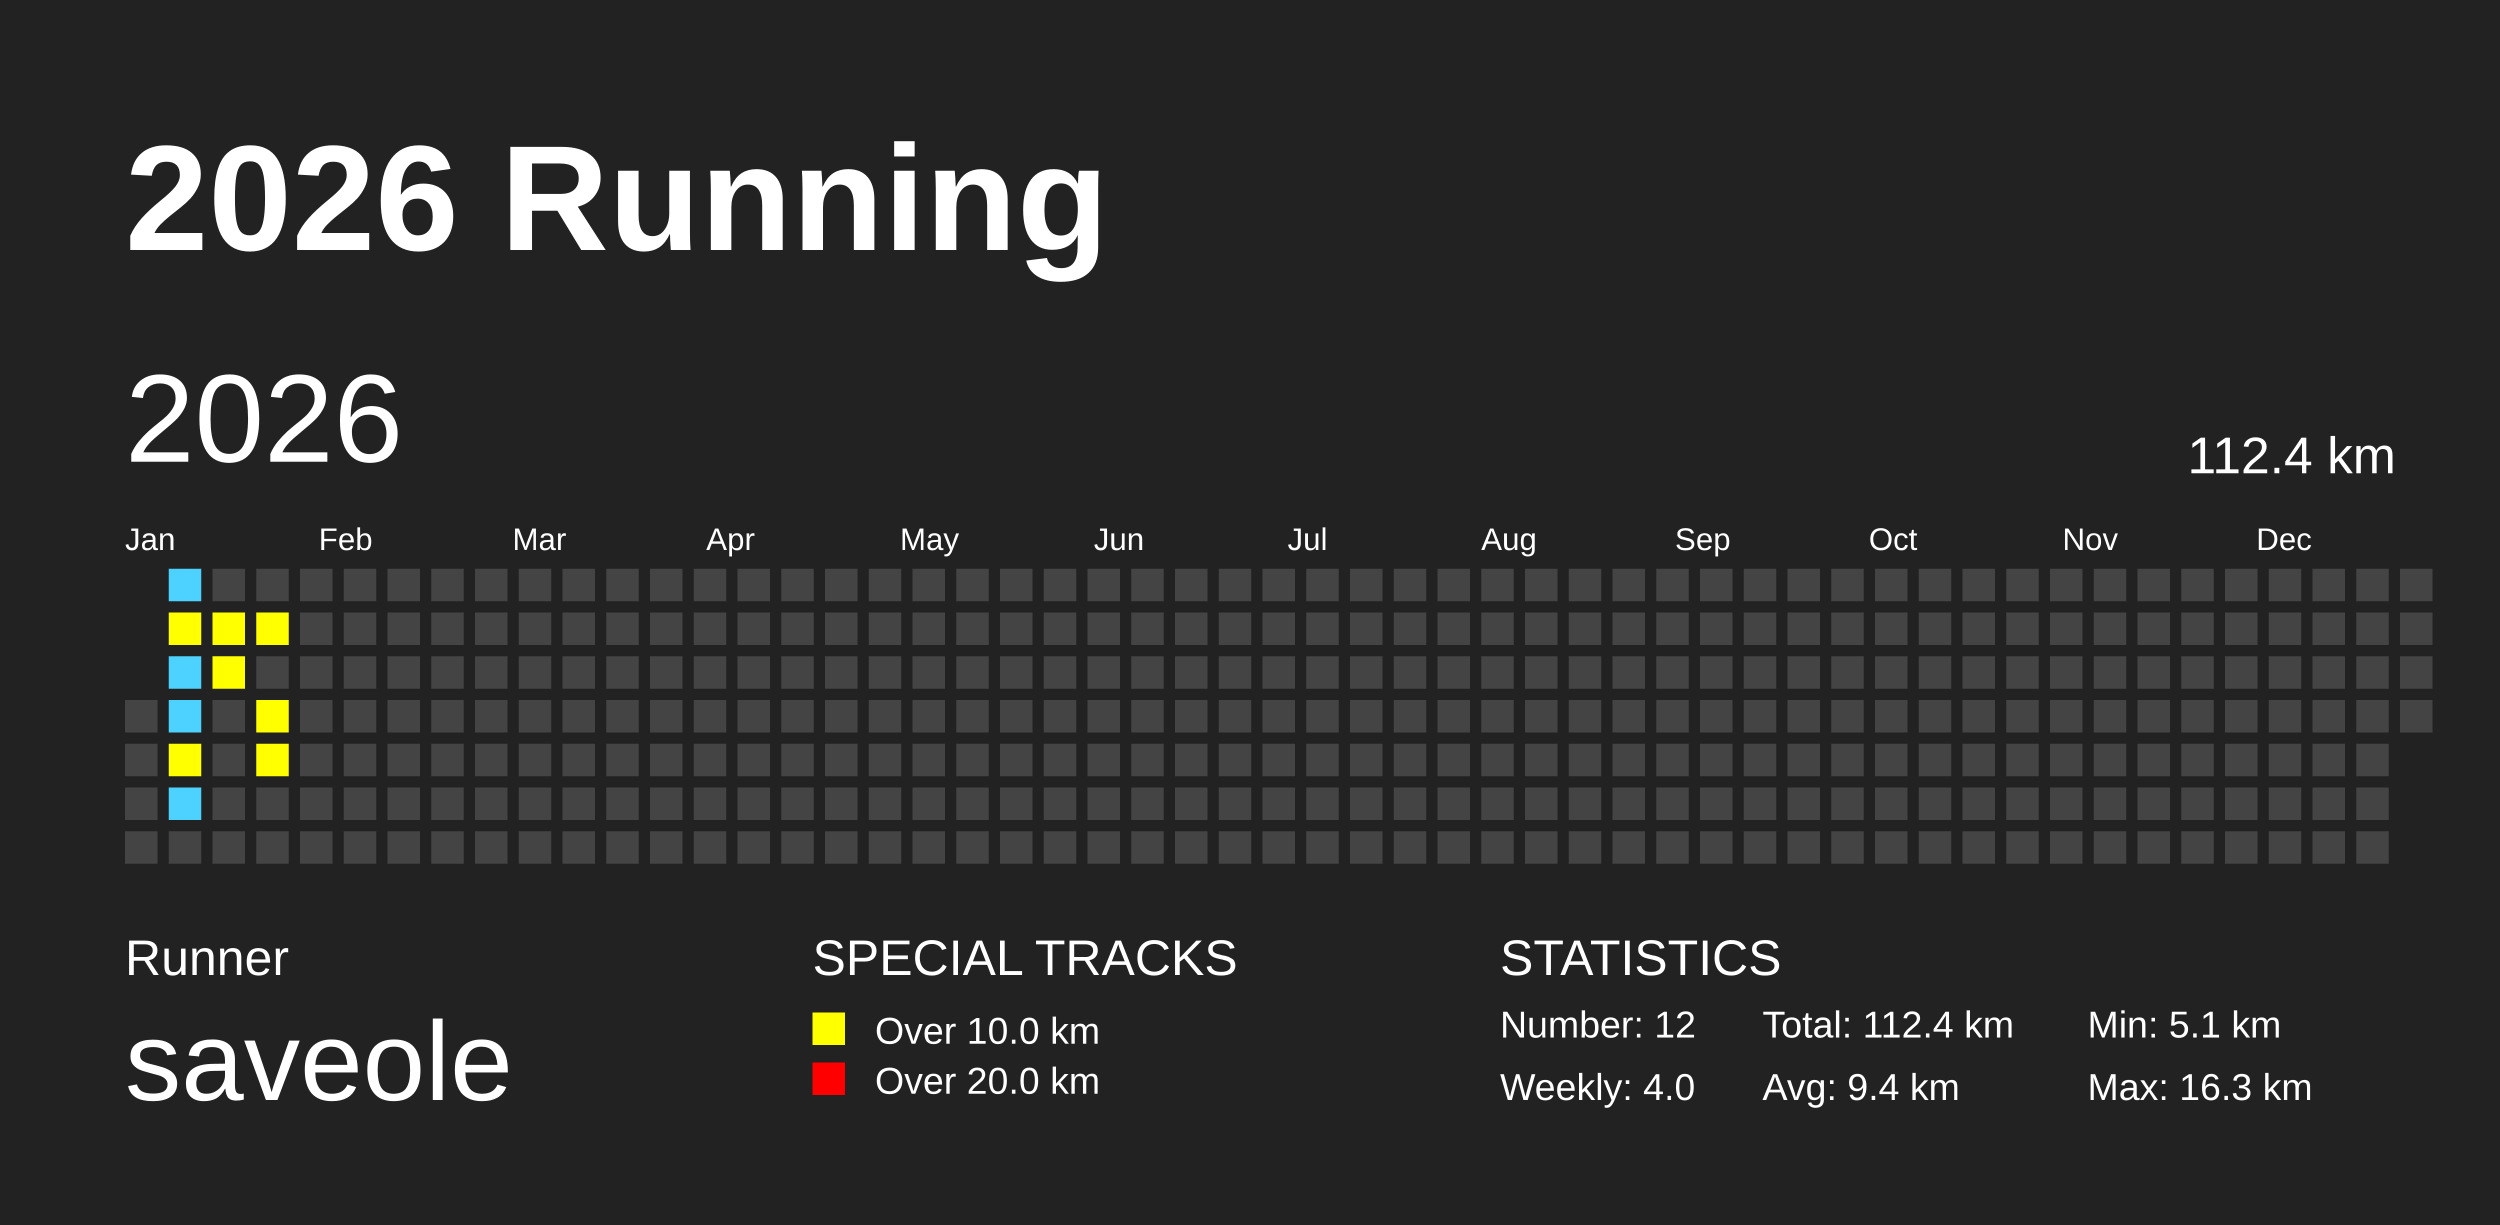
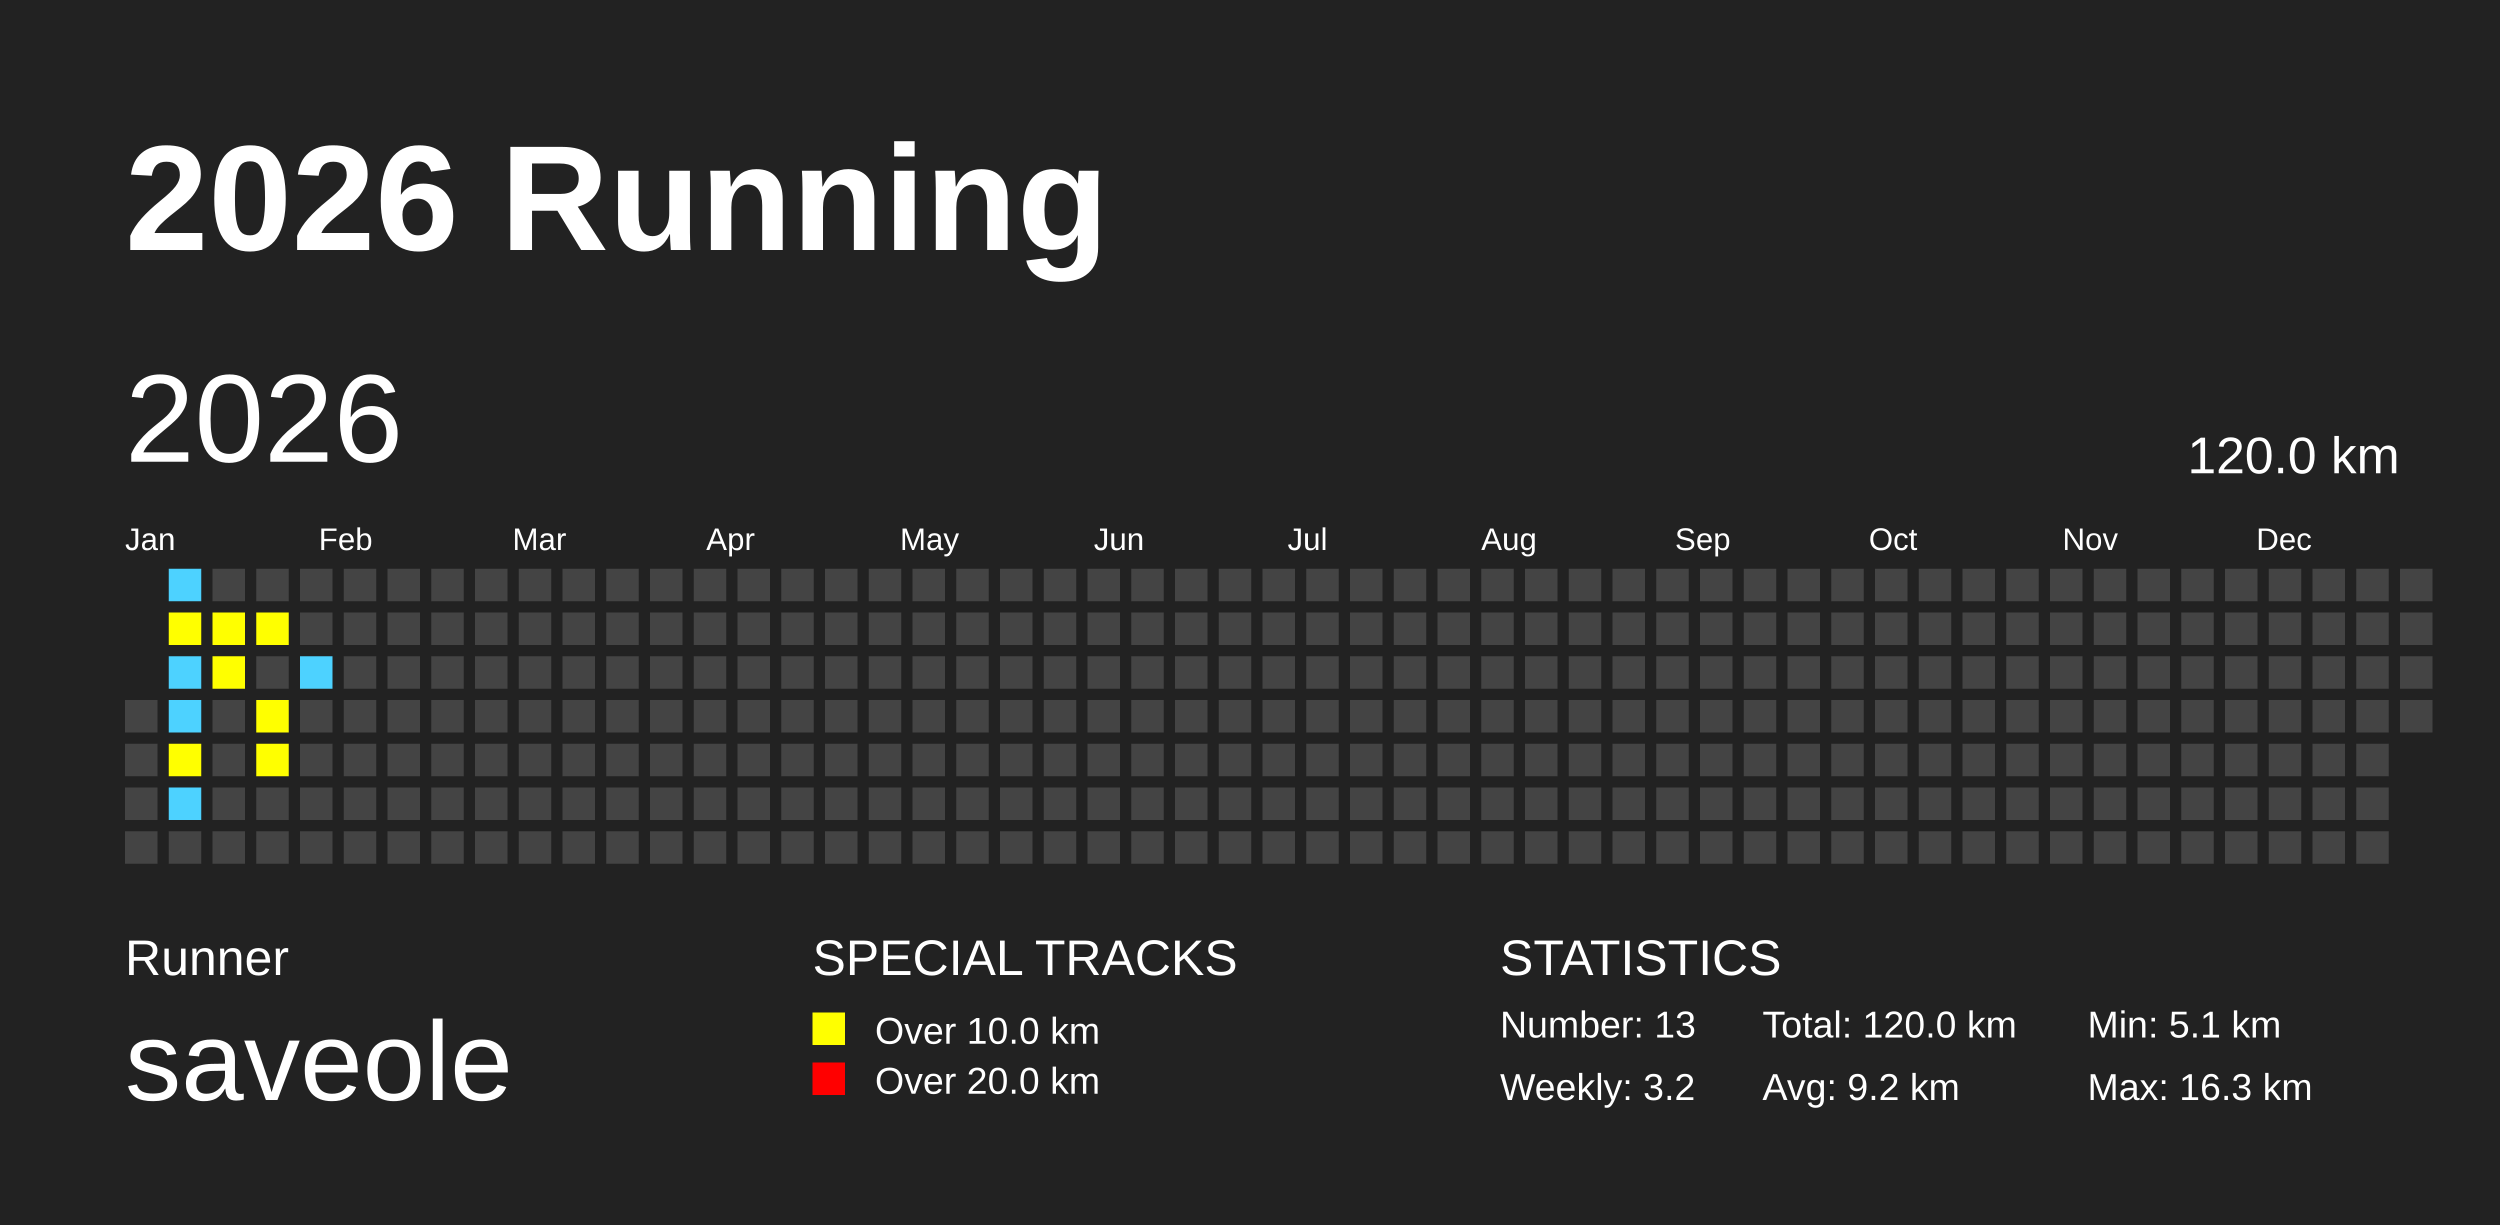
<svg xmlns="http://www.w3.org/2000/svg" baseProfile="full" height="98mm" version="1.1" viewBox="0,0,200,98" width="200mm">
  <defs />
  <rect fill="#222222" height="98" width="200" x="0" y="0" />
  <text fill="#FFFFFF" style="font-size:12px; font-family:Arial; font-weight:bold;" x="10" y="20">2026 Running</text>
  <text fill="#FFFFFF" style="font-size:4px; font-family:Arial" x="10" y="78">Runner</text>
  <text fill="#FFFFFF" style="font-size:9px; font-family:Arial" x="10" y="88">saveole</text>
  <text fill="#FFFFFF" style="font-size:4px; font-family:Arial" x="65" y="78">SPECIAL TRACKS</text>
  <rect fill="yellow" height="2.6" width="2.6" x="65" y="81" />
  <text fill="#FFFFFF" style="font-size:3px; font-family:Arial" x="70" y="83.5">Over 10.0 km</text>
  <rect fill="red" height="2.6" width="2.6" x="65" y="85" />
  <text fill="#FFFFFF" style="font-size:3px; font-family:Arial" x="70" y="87.5">Over 20.0 km</text>
  <text fill="#FFFFFF" style="font-size:4px; font-family:Arial" x="120" y="78">STATISTICS</text>
-   <text fill="#FFFFFF" style="font-size:3px; font-family:Arial" x="120" y="83">Number: 12</text>
-   <text fill="#FFFFFF" style="font-size:3px; font-family:Arial" x="120" y="88">Weekly: 4.0</text>
-   <text fill="#FFFFFF" style="font-size:3px; font-family:Arial" x="141" y="83">Total: 112.4 km</text>
-   <text fill="#FFFFFF" style="font-size:3px; font-family:Arial" x="141" y="88">Avg: 9.4 km</text>
+   <text fill="#FFFFFF" style="font-size:3px; font-family:Arial" x="120" y="83">Number: 13</text>
+   <text fill="#FFFFFF" style="font-size:3px; font-family:Arial" x="120" y="88">Weekly: 3.2</text>
+   <text fill="#FFFFFF" style="font-size:3px; font-family:Arial" x="141" y="83">Total: 120.0 km</text>
+   <text fill="#FFFFFF" style="font-size:3px; font-family:Arial" x="141" y="88">Avg: 9.2 km</text>
  <text fill="#FFFFFF" style="font-size:3px; font-family:Arial" x="167" y="83">Min: 5.1 km</text>
  <text fill="#FFFFFF" style="font-size:3px; font-family:Arial" x="167" y="88">Max: 16.3 km</text>
  <text dominant-baseline="hanging" fill="#FFFFFF" style="font-size:10.0px; font-family:Arial;" x="10" y="30">2026</text>
-   <text dominant-baseline="hanging" fill="#FFFFFF" style="font-size:4.125px; font-family:Arial;" x="175" y="35">112.4 km</text>
+   <text dominant-baseline="hanging" fill="#FFFFFF" style="font-size:4.125px; font-family:Arial;" x="175" y="35">120.0 km</text>
  <text fill="#FFFFFF" style="font-size:2.5px; font-family:Arial" x="10.0" y="44">Jan</text>
  <text fill="#FFFFFF" style="font-size:2.5px; font-family:Arial" x="25.5" y="44">Feb</text>
  <text fill="#FFFFFF" style="font-size:2.5px; font-family:Arial" x="41.0" y="44">Mar</text>
  <text fill="#FFFFFF" style="font-size:2.5px; font-family:Arial" x="56.5" y="44">Apr</text>
  <text fill="#FFFFFF" style="font-size:2.5px; font-family:Arial" x="72.0" y="44">May</text>
  <text fill="#FFFFFF" style="font-size:2.5px; font-family:Arial" x="87.5" y="44">Jun</text>
  <text fill="#FFFFFF" style="font-size:2.5px; font-family:Arial" x="103.0" y="44">Jul</text>
  <text fill="#FFFFFF" style="font-size:2.5px; font-family:Arial" x="118.5" y="44">Aug</text>
  <text fill="#FFFFFF" style="font-size:2.5px; font-family:Arial" x="134.0" y="44">Sep</text>
  <text fill="#FFFFFF" style="font-size:2.5px; font-family:Arial" x="149.5" y="44">Oct</text>
  <text fill="#FFFFFF" style="font-size:2.5px; font-family:Arial" x="165.0" y="44">Nov</text>
  <text fill="#FFFFFF" style="font-size:2.5px; font-family:Arial" x="180.5" y="44">Dec</text>
  <rect fill="#444444" height="2.6" width="2.6" x="10.0" y="56.0" />
  <rect fill="#444444" height="2.6" width="2.6" x="10.0" y="59.5" />
  <rect fill="#444444" height="2.6" width="2.6" x="10.0" y="63.0" />
  <rect fill="#444444" height="2.6" width="2.6" x="10.0" y="66.5" />
  <rect fill="#4DD2FF" height="2.6" width="2.6" x="13.5" y="45.5" />
  <rect fill="yellow" height="2.6" width="2.6" x="13.5" y="49.0" />
  <rect fill="#4DD2FF" height="2.6" width="2.6" x="13.5" y="52.5" />
  <rect fill="#4DD2FF" height="2.6" width="2.6" x="13.5" y="56.0" />
  <rect fill="yellow" height="2.6" width="2.6" x="13.5" y="59.5" />
  <rect fill="#4DD2FF" height="2.6" width="2.6" x="13.5" y="63.0" />
  <rect fill="#444444" height="2.6" width="2.6" x="13.5" y="66.5" />
  <rect fill="#444444" height="2.6" width="2.6" x="17.0" y="45.5" />
  <rect fill="yellow" height="2.6" width="2.6" x="17.0" y="49.0" />
  <rect fill="yellow" height="2.6" width="2.6" x="17.0" y="52.5" />
  <rect fill="#444444" height="2.6" width="2.6" x="17.0" y="56.0" />
  <rect fill="#444444" height="2.6" width="2.6" x="17.0" y="59.5" />
  <rect fill="#444444" height="2.6" width="2.6" x="17.0" y="63.0" />
  <rect fill="#444444" height="2.6" width="2.6" x="17.0" y="66.5" />
  <rect fill="#444444" height="2.6" width="2.6" x="20.5" y="45.5" />
  <rect fill="yellow" height="2.6" width="2.6" x="20.5" y="49.0" />
  <rect fill="#444444" height="2.6" width="2.6" x="20.5" y="52.5" />
  <rect fill="yellow" height="2.6" width="2.6" x="20.5" y="56.0" />
  <rect fill="yellow" height="2.6" width="2.6" x="20.5" y="59.5" />
  <rect fill="#444444" height="2.6" width="2.6" x="20.5" y="63.0" />
  <rect fill="#444444" height="2.6" width="2.6" x="20.5" y="66.5" />
  <rect fill="#444444" height="2.6" width="2.6" x="24.0" y="45.5" />
  <rect fill="#444444" height="2.6" width="2.6" x="24.0" y="49.0" />
-   <rect fill="#444444" height="2.6" width="2.6" x="24.0" y="52.5" />
+   <rect fill="#4DD2FF" height="2.6" width="2.6" x="24.0" y="52.5" />
  <rect fill="#444444" height="2.6" width="2.6" x="24.0" y="56.0" />
  <rect fill="#444444" height="2.6" width="2.6" x="24.0" y="59.5" />
  <rect fill="#444444" height="2.6" width="2.6" x="24.0" y="63.0" />
  <rect fill="#444444" height="2.6" width="2.6" x="24.0" y="66.5" />
  <rect fill="#444444" height="2.6" width="2.6" x="27.5" y="45.5" />
  <rect fill="#444444" height="2.6" width="2.6" x="27.5" y="49.0" />
  <rect fill="#444444" height="2.6" width="2.6" x="27.5" y="52.5" />
  <rect fill="#444444" height="2.6" width="2.6" x="27.5" y="56.0" />
  <rect fill="#444444" height="2.6" width="2.6" x="27.5" y="59.5" />
  <rect fill="#444444" height="2.6" width="2.6" x="27.5" y="63.0" />
  <rect fill="#444444" height="2.6" width="2.6" x="27.5" y="66.5" />
  <rect fill="#444444" height="2.6" width="2.6" x="31.0" y="45.5" />
  <rect fill="#444444" height="2.6" width="2.6" x="31.0" y="49.0" />
  <rect fill="#444444" height="2.6" width="2.6" x="31.0" y="52.5" />
  <rect fill="#444444" height="2.6" width="2.6" x="31.0" y="56.0" />
  <rect fill="#444444" height="2.6" width="2.6" x="31.0" y="59.5" />
  <rect fill="#444444" height="2.6" width="2.6" x="31.0" y="63.0" />
  <rect fill="#444444" height="2.6" width="2.6" x="31.0" y="66.5" />
  <rect fill="#444444" height="2.6" width="2.6" x="34.5" y="45.5" />
  <rect fill="#444444" height="2.6" width="2.6" x="34.5" y="49.0" />
  <rect fill="#444444" height="2.6" width="2.6" x="34.5" y="52.5" />
  <rect fill="#444444" height="2.6" width="2.6" x="34.5" y="56.0" />
  <rect fill="#444444" height="2.6" width="2.6" x="34.5" y="59.5" />
  <rect fill="#444444" height="2.6" width="2.6" x="34.5" y="63.0" />
  <rect fill="#444444" height="2.6" width="2.6" x="34.5" y="66.5" />
  <rect fill="#444444" height="2.6" width="2.6" x="38.0" y="45.5" />
  <rect fill="#444444" height="2.6" width="2.6" x="38.0" y="49.0" />
  <rect fill="#444444" height="2.6" width="2.6" x="38.0" y="52.5" />
  <rect fill="#444444" height="2.6" width="2.6" x="38.0" y="56.0" />
  <rect fill="#444444" height="2.6" width="2.6" x="38.0" y="59.5" />
  <rect fill="#444444" height="2.6" width="2.6" x="38.0" y="63.0" />
  <rect fill="#444444" height="2.6" width="2.6" x="38.0" y="66.5" />
  <rect fill="#444444" height="2.6" width="2.6" x="41.5" y="45.5" />
  <rect fill="#444444" height="2.6" width="2.6" x="41.5" y="49.0" />
  <rect fill="#444444" height="2.6" width="2.6" x="41.5" y="52.5" />
  <rect fill="#444444" height="2.6" width="2.6" x="41.5" y="56.0" />
  <rect fill="#444444" height="2.6" width="2.6" x="41.5" y="59.5" />
  <rect fill="#444444" height="2.6" width="2.6" x="41.5" y="63.0" />
  <rect fill="#444444" height="2.6" width="2.6" x="41.5" y="66.5" />
  <rect fill="#444444" height="2.6" width="2.6" x="45.0" y="45.5" />
  <rect fill="#444444" height="2.6" width="2.6" x="45.0" y="49.0" />
  <rect fill="#444444" height="2.6" width="2.6" x="45.0" y="52.5" />
  <rect fill="#444444" height="2.6" width="2.6" x="45.0" y="56.0" />
  <rect fill="#444444" height="2.6" width="2.6" x="45.0" y="59.5" />
  <rect fill="#444444" height="2.6" width="2.6" x="45.0" y="63.0" />
  <rect fill="#444444" height="2.6" width="2.6" x="45.0" y="66.5" />
  <rect fill="#444444" height="2.6" width="2.6" x="48.5" y="45.5" />
  <rect fill="#444444" height="2.6" width="2.6" x="48.5" y="49.0" />
  <rect fill="#444444" height="2.6" width="2.6" x="48.5" y="52.5" />
  <rect fill="#444444" height="2.6" width="2.6" x="48.5" y="56.0" />
  <rect fill="#444444" height="2.6" width="2.6" x="48.5" y="59.5" />
  <rect fill="#444444" height="2.6" width="2.6" x="48.5" y="63.0" />
  <rect fill="#444444" height="2.6" width="2.6" x="48.5" y="66.5" />
  <rect fill="#444444" height="2.6" width="2.6" x="52.0" y="45.5" />
  <rect fill="#444444" height="2.6" width="2.6" x="52.0" y="49.0" />
  <rect fill="#444444" height="2.6" width="2.6" x="52.0" y="52.5" />
  <rect fill="#444444" height="2.6" width="2.6" x="52.0" y="56.0" />
  <rect fill="#444444" height="2.6" width="2.6" x="52.0" y="59.5" />
  <rect fill="#444444" height="2.6" width="2.6" x="52.0" y="63.0" />
  <rect fill="#444444" height="2.6" width="2.6" x="52.0" y="66.5" />
  <rect fill="#444444" height="2.6" width="2.6" x="55.5" y="45.5" />
  <rect fill="#444444" height="2.6" width="2.6" x="55.5" y="49.0" />
  <rect fill="#444444" height="2.6" width="2.6" x="55.5" y="52.5" />
  <rect fill="#444444" height="2.6" width="2.6" x="55.5" y="56.0" />
  <rect fill="#444444" height="2.6" width="2.6" x="55.5" y="59.5" />
  <rect fill="#444444" height="2.6" width="2.6" x="55.5" y="63.0" />
  <rect fill="#444444" height="2.6" width="2.6" x="55.5" y="66.5" />
  <rect fill="#444444" height="2.6" width="2.6" x="59.0" y="45.5" />
  <rect fill="#444444" height="2.6" width="2.6" x="59.0" y="49.0" />
  <rect fill="#444444" height="2.6" width="2.6" x="59.0" y="52.5" />
  <rect fill="#444444" height="2.6" width="2.6" x="59.0" y="56.0" />
  <rect fill="#444444" height="2.6" width="2.6" x="59.0" y="59.5" />
  <rect fill="#444444" height="2.6" width="2.6" x="59.0" y="63.0" />
  <rect fill="#444444" height="2.6" width="2.6" x="59.0" y="66.5" />
  <rect fill="#444444" height="2.6" width="2.6" x="62.5" y="45.5" />
  <rect fill="#444444" height="2.6" width="2.6" x="62.5" y="49.0" />
  <rect fill="#444444" height="2.6" width="2.6" x="62.5" y="52.5" />
  <rect fill="#444444" height="2.6" width="2.6" x="62.5" y="56.0" />
  <rect fill="#444444" height="2.6" width="2.6" x="62.5" y="59.5" />
  <rect fill="#444444" height="2.6" width="2.6" x="62.5" y="63.0" />
  <rect fill="#444444" height="2.6" width="2.6" x="62.5" y="66.5" />
  <rect fill="#444444" height="2.6" width="2.6" x="66.0" y="45.5" />
  <rect fill="#444444" height="2.6" width="2.6" x="66.0" y="49.0" />
  <rect fill="#444444" height="2.6" width="2.6" x="66.0" y="52.5" />
  <rect fill="#444444" height="2.6" width="2.6" x="66.0" y="56.0" />
  <rect fill="#444444" height="2.6" width="2.6" x="66.0" y="59.5" />
  <rect fill="#444444" height="2.6" width="2.6" x="66.0" y="63.0" />
  <rect fill="#444444" height="2.6" width="2.6" x="66.0" y="66.5" />
  <rect fill="#444444" height="2.6" width="2.6" x="69.5" y="45.5" />
  <rect fill="#444444" height="2.6" width="2.6" x="69.5" y="49.0" />
  <rect fill="#444444" height="2.6" width="2.6" x="69.5" y="52.5" />
  <rect fill="#444444" height="2.6" width="2.6" x="69.5" y="56.0" />
  <rect fill="#444444" height="2.6" width="2.6" x="69.5" y="59.5" />
  <rect fill="#444444" height="2.6" width="2.6" x="69.5" y="63.0" />
  <rect fill="#444444" height="2.6" width="2.6" x="69.5" y="66.5" />
  <rect fill="#444444" height="2.6" width="2.6" x="73.0" y="45.5" />
  <rect fill="#444444" height="2.6" width="2.6" x="73.0" y="49.0" />
  <rect fill="#444444" height="2.6" width="2.6" x="73.0" y="52.5" />
  <rect fill="#444444" height="2.6" width="2.6" x="73.0" y="56.0" />
  <rect fill="#444444" height="2.6" width="2.6" x="73.0" y="59.5" />
  <rect fill="#444444" height="2.6" width="2.6" x="73.0" y="63.0" />
  <rect fill="#444444" height="2.6" width="2.6" x="73.0" y="66.5" />
  <rect fill="#444444" height="2.6" width="2.6" x="76.5" y="45.5" />
  <rect fill="#444444" height="2.6" width="2.6" x="76.5" y="49.0" />
  <rect fill="#444444" height="2.6" width="2.6" x="76.5" y="52.5" />
  <rect fill="#444444" height="2.6" width="2.6" x="76.5" y="56.0" />
  <rect fill="#444444" height="2.6" width="2.6" x="76.5" y="59.5" />
  <rect fill="#444444" height="2.6" width="2.6" x="76.5" y="63.0" />
  <rect fill="#444444" height="2.6" width="2.6" x="76.5" y="66.5" />
  <rect fill="#444444" height="2.6" width="2.6" x="80.0" y="45.5" />
  <rect fill="#444444" height="2.6" width="2.6" x="80.0" y="49.0" />
  <rect fill="#444444" height="2.6" width="2.6" x="80.0" y="52.5" />
  <rect fill="#444444" height="2.6" width="2.6" x="80.0" y="56.0" />
  <rect fill="#444444" height="2.6" width="2.6" x="80.0" y="59.5" />
  <rect fill="#444444" height="2.6" width="2.6" x="80.0" y="63.0" />
  <rect fill="#444444" height="2.6" width="2.6" x="80.0" y="66.5" />
  <rect fill="#444444" height="2.6" width="2.6" x="83.5" y="45.5" />
  <rect fill="#444444" height="2.6" width="2.6" x="83.5" y="49.0" />
  <rect fill="#444444" height="2.6" width="2.6" x="83.5" y="52.5" />
  <rect fill="#444444" height="2.6" width="2.6" x="83.5" y="56.0" />
  <rect fill="#444444" height="2.6" width="2.6" x="83.5" y="59.5" />
  <rect fill="#444444" height="2.6" width="2.6" x="83.5" y="63.0" />
  <rect fill="#444444" height="2.6" width="2.6" x="83.5" y="66.5" />
  <rect fill="#444444" height="2.6" width="2.6" x="87.0" y="45.5" />
  <rect fill="#444444" height="2.6" width="2.6" x="87.0" y="49.0" />
  <rect fill="#444444" height="2.6" width="2.6" x="87.0" y="52.5" />
  <rect fill="#444444" height="2.6" width="2.6" x="87.0" y="56.0" />
  <rect fill="#444444" height="2.6" width="2.6" x="87.0" y="59.5" />
  <rect fill="#444444" height="2.6" width="2.6" x="87.0" y="63.0" />
  <rect fill="#444444" height="2.6" width="2.6" x="87.0" y="66.5" />
  <rect fill="#444444" height="2.6" width="2.6" x="90.5" y="45.5" />
  <rect fill="#444444" height="2.6" width="2.6" x="90.5" y="49.0" />
  <rect fill="#444444" height="2.6" width="2.6" x="90.5" y="52.5" />
  <rect fill="#444444" height="2.6" width="2.6" x="90.5" y="56.0" />
  <rect fill="#444444" height="2.6" width="2.6" x="90.5" y="59.5" />
  <rect fill="#444444" height="2.6" width="2.6" x="90.5" y="63.0" />
  <rect fill="#444444" height="2.6" width="2.6" x="90.5" y="66.5" />
  <rect fill="#444444" height="2.6" width="2.6" x="94.0" y="45.5" />
  <rect fill="#444444" height="2.6" width="2.6" x="94.0" y="49.0" />
  <rect fill="#444444" height="2.6" width="2.6" x="94.0" y="52.5" />
  <rect fill="#444444" height="2.6" width="2.6" x="94.0" y="56.0" />
  <rect fill="#444444" height="2.6" width="2.6" x="94.0" y="59.5" />
  <rect fill="#444444" height="2.6" width="2.6" x="94.0" y="63.0" />
  <rect fill="#444444" height="2.6" width="2.6" x="94.0" y="66.5" />
  <rect fill="#444444" height="2.6" width="2.6" x="97.5" y="45.5" />
  <rect fill="#444444" height="2.6" width="2.6" x="97.5" y="49.0" />
  <rect fill="#444444" height="2.6" width="2.6" x="97.5" y="52.5" />
  <rect fill="#444444" height="2.6" width="2.6" x="97.5" y="56.0" />
  <rect fill="#444444" height="2.6" width="2.6" x="97.5" y="59.5" />
  <rect fill="#444444" height="2.6" width="2.6" x="97.5" y="63.0" />
  <rect fill="#444444" height="2.6" width="2.6" x="97.5" y="66.5" />
  <rect fill="#444444" height="2.6" width="2.6" x="101.0" y="45.5" />
  <rect fill="#444444" height="2.6" width="2.6" x="101.0" y="49.0" />
  <rect fill="#444444" height="2.6" width="2.6" x="101.0" y="52.5" />
  <rect fill="#444444" height="2.6" width="2.6" x="101.0" y="56.0" />
  <rect fill="#444444" height="2.6" width="2.6" x="101.0" y="59.5" />
  <rect fill="#444444" height="2.6" width="2.6" x="101.0" y="63.0" />
  <rect fill="#444444" height="2.6" width="2.6" x="101.0" y="66.5" />
  <rect fill="#444444" height="2.6" width="2.6" x="104.5" y="45.5" />
  <rect fill="#444444" height="2.6" width="2.6" x="104.5" y="49.0" />
  <rect fill="#444444" height="2.6" width="2.6" x="104.5" y="52.5" />
  <rect fill="#444444" height="2.6" width="2.6" x="104.5" y="56.0" />
  <rect fill="#444444" height="2.6" width="2.6" x="104.5" y="59.5" />
  <rect fill="#444444" height="2.6" width="2.6" x="104.5" y="63.0" />
  <rect fill="#444444" height="2.6" width="2.6" x="104.5" y="66.5" />
  <rect fill="#444444" height="2.6" width="2.6" x="108.0" y="45.5" />
  <rect fill="#444444" height="2.6" width="2.6" x="108.0" y="49.0" />
  <rect fill="#444444" height="2.6" width="2.6" x="108.0" y="52.5" />
  <rect fill="#444444" height="2.6" width="2.6" x="108.0" y="56.0" />
  <rect fill="#444444" height="2.6" width="2.6" x="108.0" y="59.5" />
  <rect fill="#444444" height="2.6" width="2.6" x="108.0" y="63.0" />
  <rect fill="#444444" height="2.6" width="2.6" x="108.0" y="66.5" />
  <rect fill="#444444" height="2.6" width="2.6" x="111.5" y="45.5" />
  <rect fill="#444444" height="2.6" width="2.6" x="111.5" y="49.0" />
  <rect fill="#444444" height="2.6" width="2.6" x="111.5" y="52.5" />
  <rect fill="#444444" height="2.6" width="2.6" x="111.5" y="56.0" />
  <rect fill="#444444" height="2.6" width="2.6" x="111.5" y="59.5" />
  <rect fill="#444444" height="2.6" width="2.6" x="111.5" y="63.0" />
  <rect fill="#444444" height="2.6" width="2.6" x="111.5" y="66.5" />
  <rect fill="#444444" height="2.6" width="2.6" x="115.0" y="45.5" />
  <rect fill="#444444" height="2.6" width="2.6" x="115.0" y="49.0" />
  <rect fill="#444444" height="2.6" width="2.6" x="115.0" y="52.5" />
  <rect fill="#444444" height="2.6" width="2.6" x="115.0" y="56.0" />
  <rect fill="#444444" height="2.6" width="2.6" x="115.0" y="59.5" />
  <rect fill="#444444" height="2.6" width="2.6" x="115.0" y="63.0" />
  <rect fill="#444444" height="2.6" width="2.6" x="115.0" y="66.5" />
  <rect fill="#444444" height="2.6" width="2.6" x="118.5" y="45.5" />
  <rect fill="#444444" height="2.6" width="2.6" x="118.5" y="49.0" />
  <rect fill="#444444" height="2.6" width="2.6" x="118.5" y="52.5" />
  <rect fill="#444444" height="2.6" width="2.6" x="118.5" y="56.0" />
  <rect fill="#444444" height="2.6" width="2.6" x="118.5" y="59.5" />
  <rect fill="#444444" height="2.6" width="2.6" x="118.5" y="63.0" />
  <rect fill="#444444" height="2.6" width="2.6" x="118.5" y="66.5" />
  <rect fill="#444444" height="2.6" width="2.6" x="122.0" y="45.5" />
  <rect fill="#444444" height="2.6" width="2.6" x="122.0" y="49.0" />
  <rect fill="#444444" height="2.6" width="2.6" x="122.0" y="52.5" />
  <rect fill="#444444" height="2.6" width="2.6" x="122.0" y="56.0" />
  <rect fill="#444444" height="2.6" width="2.6" x="122.0" y="59.5" />
  <rect fill="#444444" height="2.6" width="2.6" x="122.0" y="63.0" />
  <rect fill="#444444" height="2.6" width="2.6" x="122.0" y="66.5" />
  <rect fill="#444444" height="2.6" width="2.6" x="125.5" y="45.5" />
  <rect fill="#444444" height="2.6" width="2.6" x="125.5" y="49.0" />
  <rect fill="#444444" height="2.6" width="2.6" x="125.5" y="52.5" />
  <rect fill="#444444" height="2.6" width="2.6" x="125.5" y="56.0" />
  <rect fill="#444444" height="2.6" width="2.6" x="125.5" y="59.5" />
  <rect fill="#444444" height="2.6" width="2.6" x="125.5" y="63.0" />
  <rect fill="#444444" height="2.6" width="2.6" x="125.5" y="66.5" />
  <rect fill="#444444" height="2.6" width="2.6" x="129.0" y="45.5" />
  <rect fill="#444444" height="2.6" width="2.6" x="129.0" y="49.0" />
  <rect fill="#444444" height="2.6" width="2.6" x="129.0" y="52.5" />
  <rect fill="#444444" height="2.6" width="2.6" x="129.0" y="56.0" />
  <rect fill="#444444" height="2.6" width="2.6" x="129.0" y="59.5" />
  <rect fill="#444444" height="2.6" width="2.6" x="129.0" y="63.0" />
  <rect fill="#444444" height="2.6" width="2.6" x="129.0" y="66.5" />
  <rect fill="#444444" height="2.6" width="2.6" x="132.5" y="45.5" />
  <rect fill="#444444" height="2.6" width="2.6" x="132.5" y="49.0" />
  <rect fill="#444444" height="2.6" width="2.6" x="132.5" y="52.5" />
  <rect fill="#444444" height="2.6" width="2.6" x="132.5" y="56.0" />
  <rect fill="#444444" height="2.6" width="2.6" x="132.5" y="59.5" />
  <rect fill="#444444" height="2.6" width="2.6" x="132.5" y="63.0" />
  <rect fill="#444444" height="2.6" width="2.6" x="132.5" y="66.5" />
  <rect fill="#444444" height="2.6" width="2.6" x="136.0" y="45.5" />
  <rect fill="#444444" height="2.6" width="2.6" x="136.0" y="49.0" />
  <rect fill="#444444" height="2.6" width="2.6" x="136.0" y="52.5" />
  <rect fill="#444444" height="2.6" width="2.6" x="136.0" y="56.0" />
  <rect fill="#444444" height="2.6" width="2.6" x="136.0" y="59.5" />
  <rect fill="#444444" height="2.6" width="2.6" x="136.0" y="63.0" />
  <rect fill="#444444" height="2.6" width="2.6" x="136.0" y="66.5" />
  <rect fill="#444444" height="2.6" width="2.6" x="139.5" y="45.5" />
  <rect fill="#444444" height="2.6" width="2.6" x="139.5" y="49.0" />
  <rect fill="#444444" height="2.6" width="2.6" x="139.5" y="52.5" />
  <rect fill="#444444" height="2.6" width="2.6" x="139.5" y="56.0" />
  <rect fill="#444444" height="2.6" width="2.6" x="139.5" y="59.5" />
  <rect fill="#444444" height="2.6" width="2.6" x="139.5" y="63.0" />
  <rect fill="#444444" height="2.6" width="2.6" x="139.5" y="66.5" />
  <rect fill="#444444" height="2.6" width="2.6" x="143.0" y="45.5" />
  <rect fill="#444444" height="2.6" width="2.6" x="143.0" y="49.0" />
  <rect fill="#444444" height="2.6" width="2.6" x="143.0" y="52.5" />
  <rect fill="#444444" height="2.6" width="2.6" x="143.0" y="56.0" />
  <rect fill="#444444" height="2.6" width="2.6" x="143.0" y="59.5" />
  <rect fill="#444444" height="2.6" width="2.6" x="143.0" y="63.0" />
  <rect fill="#444444" height="2.6" width="2.6" x="143.0" y="66.5" />
  <rect fill="#444444" height="2.6" width="2.6" x="146.5" y="45.5" />
  <rect fill="#444444" height="2.6" width="2.6" x="146.5" y="49.0" />
  <rect fill="#444444" height="2.6" width="2.6" x="146.5" y="52.5" />
  <rect fill="#444444" height="2.6" width="2.6" x="146.5" y="56.0" />
  <rect fill="#444444" height="2.6" width="2.6" x="146.5" y="59.5" />
  <rect fill="#444444" height="2.6" width="2.6" x="146.5" y="63.0" />
  <rect fill="#444444" height="2.6" width="2.6" x="146.5" y="66.5" />
  <rect fill="#444444" height="2.6" width="2.6" x="150.0" y="45.5" />
  <rect fill="#444444" height="2.6" width="2.6" x="150.0" y="49.0" />
  <rect fill="#444444" height="2.6" width="2.6" x="150.0" y="52.5" />
  <rect fill="#444444" height="2.6" width="2.6" x="150.0" y="56.0" />
  <rect fill="#444444" height="2.6" width="2.6" x="150.0" y="59.5" />
  <rect fill="#444444" height="2.6" width="2.6" x="150.0" y="63.0" />
  <rect fill="#444444" height="2.6" width="2.6" x="150.0" y="66.5" />
  <rect fill="#444444" height="2.6" width="2.6" x="153.5" y="45.5" />
  <rect fill="#444444" height="2.6" width="2.6" x="153.5" y="49.0" />
  <rect fill="#444444" height="2.6" width="2.6" x="153.5" y="52.5" />
  <rect fill="#444444" height="2.6" width="2.6" x="153.5" y="56.0" />
  <rect fill="#444444" height="2.6" width="2.6" x="153.5" y="59.5" />
  <rect fill="#444444" height="2.6" width="2.6" x="153.5" y="63.0" />
  <rect fill="#444444" height="2.6" width="2.6" x="153.5" y="66.5" />
  <rect fill="#444444" height="2.6" width="2.6" x="157.0" y="45.5" />
  <rect fill="#444444" height="2.6" width="2.6" x="157.0" y="49.0" />
  <rect fill="#444444" height="2.6" width="2.6" x="157.0" y="52.5" />
  <rect fill="#444444" height="2.6" width="2.6" x="157.0" y="56.0" />
  <rect fill="#444444" height="2.6" width="2.6" x="157.0" y="59.5" />
  <rect fill="#444444" height="2.6" width="2.6" x="157.0" y="63.0" />
  <rect fill="#444444" height="2.6" width="2.6" x="157.0" y="66.5" />
  <rect fill="#444444" height="2.6" width="2.6" x="160.5" y="45.5" />
  <rect fill="#444444" height="2.6" width="2.6" x="160.5" y="49.0" />
  <rect fill="#444444" height="2.6" width="2.6" x="160.5" y="52.5" />
  <rect fill="#444444" height="2.6" width="2.6" x="160.5" y="56.0" />
  <rect fill="#444444" height="2.6" width="2.6" x="160.5" y="59.5" />
  <rect fill="#444444" height="2.6" width="2.6" x="160.5" y="63.0" />
  <rect fill="#444444" height="2.6" width="2.6" x="160.5" y="66.5" />
  <rect fill="#444444" height="2.6" width="2.6" x="164.0" y="45.5" />
  <rect fill="#444444" height="2.6" width="2.6" x="164.0" y="49.0" />
  <rect fill="#444444" height="2.6" width="2.6" x="164.0" y="52.5" />
  <rect fill="#444444" height="2.6" width="2.6" x="164.0" y="56.0" />
  <rect fill="#444444" height="2.6" width="2.6" x="164.0" y="59.5" />
  <rect fill="#444444" height="2.6" width="2.6" x="164.0" y="63.0" />
  <rect fill="#444444" height="2.6" width="2.6" x="164.0" y="66.5" />
  <rect fill="#444444" height="2.6" width="2.6" x="167.5" y="45.5" />
  <rect fill="#444444" height="2.6" width="2.6" x="167.5" y="49.0" />
  <rect fill="#444444" height="2.6" width="2.6" x="167.5" y="52.5" />
  <rect fill="#444444" height="2.6" width="2.6" x="167.5" y="56.0" />
  <rect fill="#444444" height="2.6" width="2.6" x="167.5" y="59.5" />
  <rect fill="#444444" height="2.6" width="2.6" x="167.5" y="63.0" />
  <rect fill="#444444" height="2.6" width="2.6" x="167.5" y="66.5" />
  <rect fill="#444444" height="2.6" width="2.6" x="171.0" y="45.5" />
  <rect fill="#444444" height="2.6" width="2.6" x="171.0" y="49.0" />
  <rect fill="#444444" height="2.6" width="2.6" x="171.0" y="52.5" />
  <rect fill="#444444" height="2.6" width="2.6" x="171.0" y="56.0" />
  <rect fill="#444444" height="2.6" width="2.6" x="171.0" y="59.5" />
  <rect fill="#444444" height="2.6" width="2.6" x="171.0" y="63.0" />
  <rect fill="#444444" height="2.6" width="2.6" x="171.0" y="66.5" />
  <rect fill="#444444" height="2.6" width="2.6" x="174.5" y="45.5" />
  <rect fill="#444444" height="2.6" width="2.6" x="174.5" y="49.0" />
  <rect fill="#444444" height="2.6" width="2.6" x="174.5" y="52.5" />
  <rect fill="#444444" height="2.6" width="2.6" x="174.5" y="56.0" />
  <rect fill="#444444" height="2.6" width="2.6" x="174.5" y="59.5" />
  <rect fill="#444444" height="2.6" width="2.6" x="174.5" y="63.0" />
  <rect fill="#444444" height="2.6" width="2.6" x="174.5" y="66.5" />
  <rect fill="#444444" height="2.6" width="2.6" x="178.0" y="45.5" />
  <rect fill="#444444" height="2.6" width="2.6" x="178.0" y="49.0" />
  <rect fill="#444444" height="2.6" width="2.6" x="178.0" y="52.5" />
  <rect fill="#444444" height="2.6" width="2.6" x="178.0" y="56.0" />
  <rect fill="#444444" height="2.6" width="2.6" x="178.0" y="59.5" />
  <rect fill="#444444" height="2.6" width="2.6" x="178.0" y="63.0" />
  <rect fill="#444444" height="2.6" width="2.6" x="178.0" y="66.5" />
  <rect fill="#444444" height="2.6" width="2.6" x="181.5" y="45.5" />
  <rect fill="#444444" height="2.6" width="2.6" x="181.5" y="49.0" />
  <rect fill="#444444" height="2.6" width="2.6" x="181.5" y="52.5" />
  <rect fill="#444444" height="2.6" width="2.6" x="181.5" y="56.0" />
  <rect fill="#444444" height="2.6" width="2.6" x="181.5" y="59.5" />
  <rect fill="#444444" height="2.6" width="2.6" x="181.5" y="63.0" />
  <rect fill="#444444" height="2.6" width="2.6" x="181.5" y="66.5" />
  <rect fill="#444444" height="2.6" width="2.6" x="185.0" y="45.5" />
  <rect fill="#444444" height="2.6" width="2.6" x="185.0" y="49.0" />
  <rect fill="#444444" height="2.6" width="2.6" x="185.0" y="52.5" />
  <rect fill="#444444" height="2.6" width="2.6" x="185.0" y="56.0" />
  <rect fill="#444444" height="2.6" width="2.6" x="185.0" y="59.5" />
  <rect fill="#444444" height="2.6" width="2.6" x="185.0" y="63.0" />
  <rect fill="#444444" height="2.6" width="2.6" x="185.0" y="66.5" />
  <rect fill="#444444" height="2.6" width="2.6" x="188.5" y="45.5" />
  <rect fill="#444444" height="2.6" width="2.6" x="188.5" y="49.0" />
  <rect fill="#444444" height="2.6" width="2.6" x="188.5" y="52.5" />
  <rect fill="#444444" height="2.6" width="2.6" x="188.5" y="56.0" />
  <rect fill="#444444" height="2.6" width="2.6" x="188.5" y="59.5" />
  <rect fill="#444444" height="2.6" width="2.6" x="188.5" y="63.0" />
  <rect fill="#444444" height="2.6" width="2.6" x="188.5" y="66.5" />
  <rect fill="#444444" height="2.6" width="2.6" x="192.0" y="45.5" />
  <rect fill="#444444" height="2.6" width="2.6" x="192.0" y="49.0" />
  <rect fill="#444444" height="2.6" width="2.6" x="192.0" y="52.5" />
  <rect fill="#444444" height="2.6" width="2.6" x="192.0" y="56.0" />
</svg>
